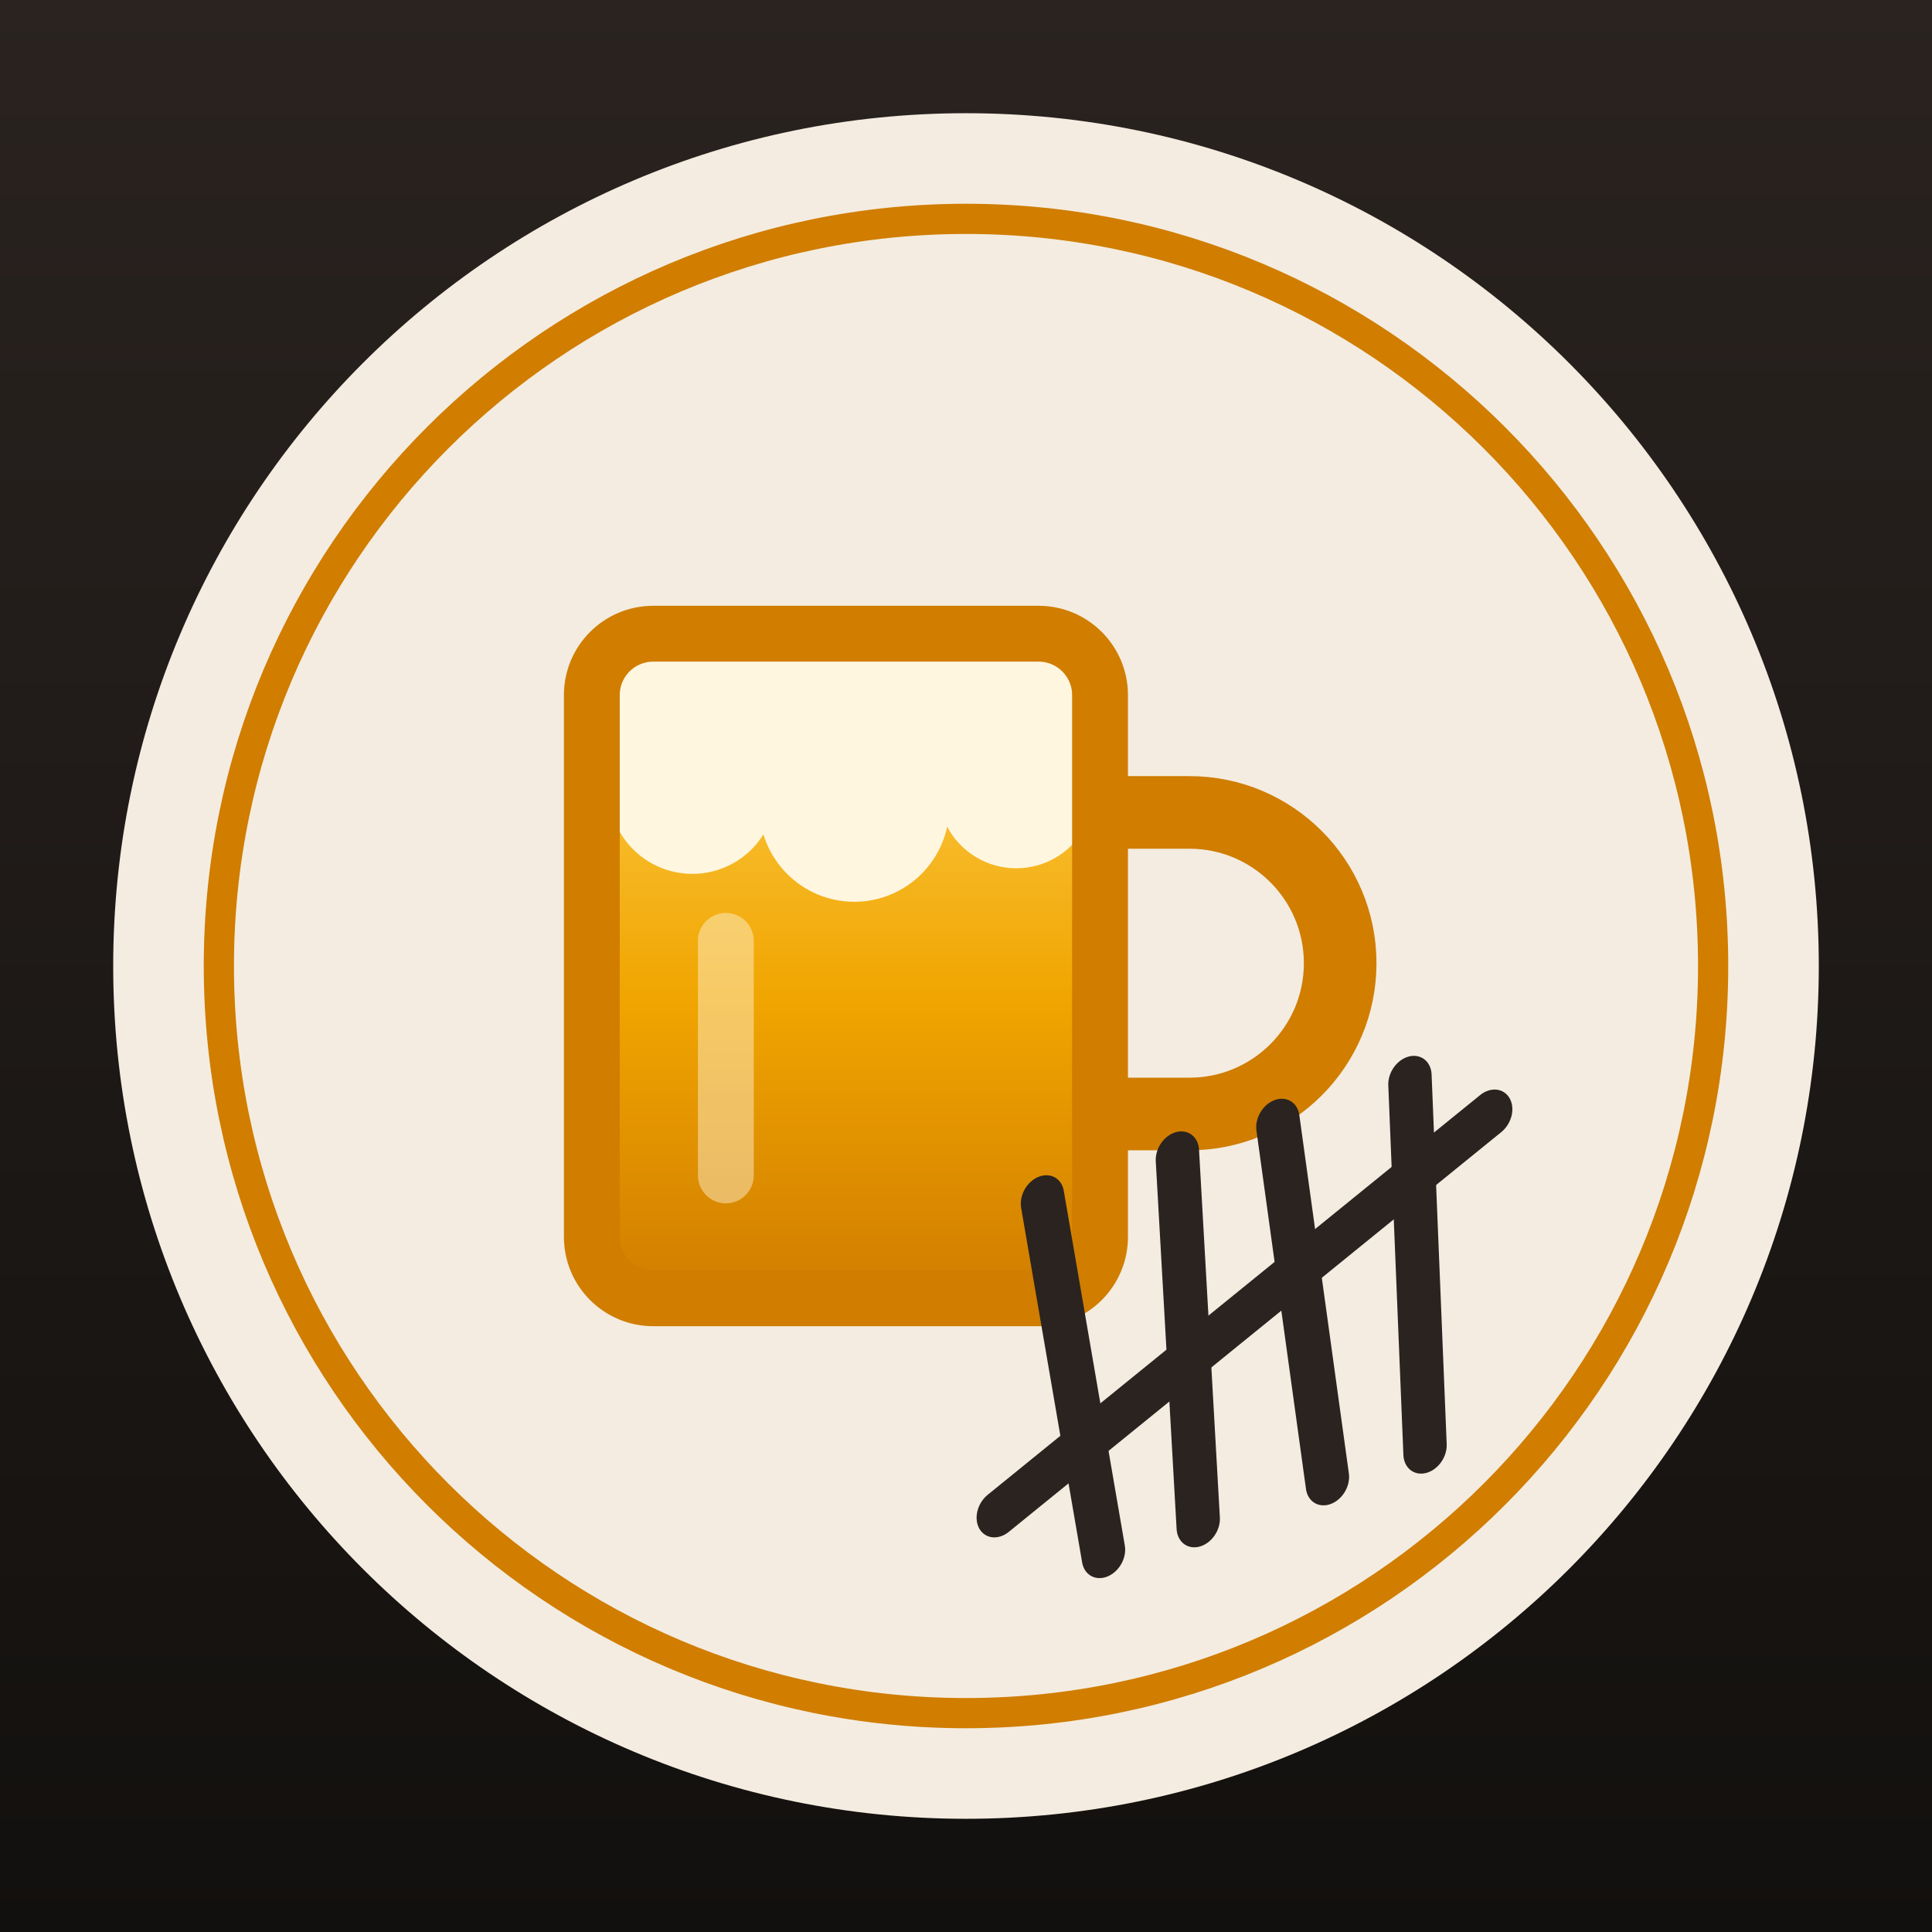
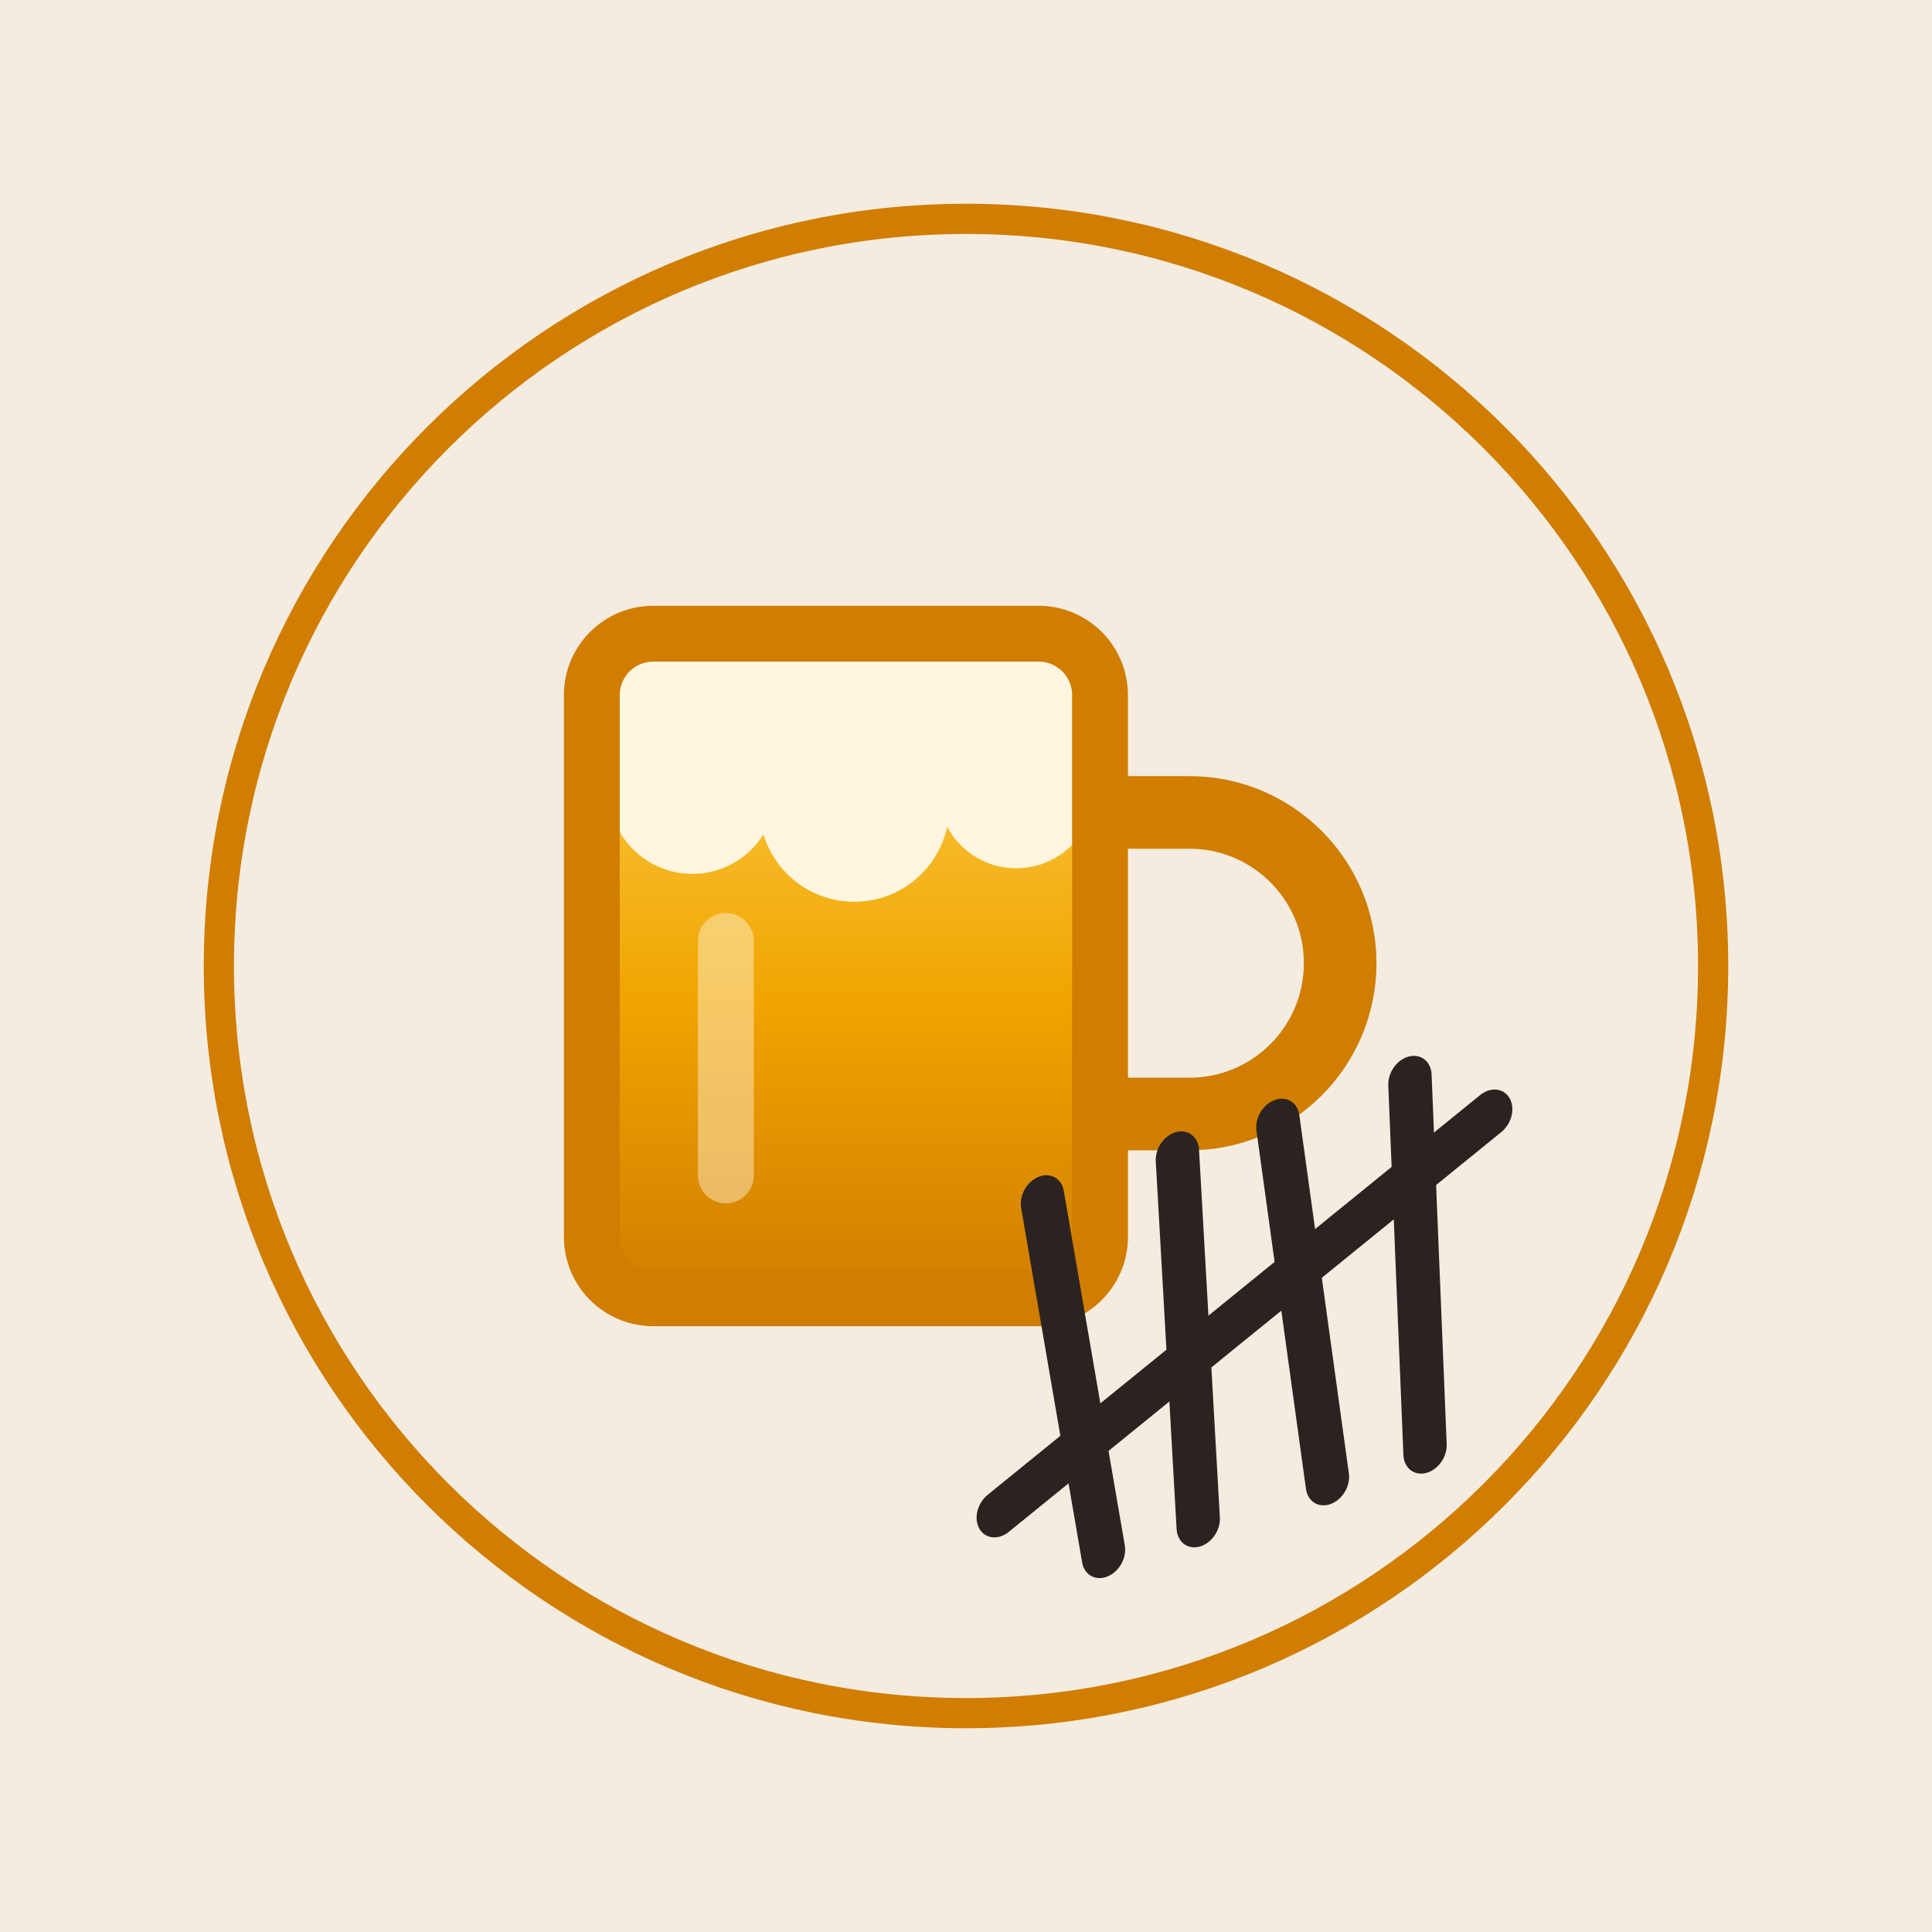
<svg xmlns="http://www.w3.org/2000/svg" viewBox="0 0 512 512" width="512" height="512">
  <defs>
-     <linearGradient id="bg" x1="0" y1="0" x2="0" y2="1">
-       <stop offset="0%" stop-color="#2a2320" />
-       <stop offset="100%" stop-color="#12100e" />
-     </linearGradient>
    <linearGradient id="beer" x1="0" y1="0" x2="0" y2="1">
      <stop offset="0%" stop-color="#ffd257" />
      <stop offset="55%" stop-color="#f0a500" />
      <stop offset="100%" stop-color="#d07d00" />
    </linearGradient>
    <clipPath id="glass">
      <rect x="132" y="150" width="182" height="238" rx="22" />
    </clipPath>
  </defs>
-   <rect id="backdrop" width="512" height="512" fill="url(#bg)" />
+   <rect id="backdrop" width="512" height="512" fill="#f4ece0" />
  <circle id="mat" cx="256" cy="256" r="226" fill="#f4ece0" />
  <circle id="ring" cx="256" cy="256" r="198" fill="none" stroke="#d07d00" stroke-width="8" />
  <g transform="translate(256 256) scale(0.74) translate(-266 -269)">
    <path d="M312 214h34a54 54 0 0 1 0 108h-34" fill="none" stroke="#d07d00" stroke-width="26" stroke-linejoin="round" />
    <rect x="132" y="150" width="182" height="238" rx="22" fill="url(#beer)" />
    <g clip-path="url(#glass)">
      <rect x="132" y="150" width="182" height="66" fill="#fff6e0" />
      <circle cx="168" cy="206" r="30" fill="#fff6e0" />
      <circle cx="226" cy="212" r="34" fill="#fff6e0" />
      <circle cx="284" cy="206" r="28" fill="#fff6e0" />
    </g>
    <rect x="132" y="150" width="182" height="238" rx="22" fill="none" stroke="#d07d00" stroke-width="20" />
    <rect x="170" y="250" width="20" height="104" rx="10" fill="#fff6e0" opacity="0.45" />
  </g>
  <g transform="translate(330 350) rotate(-18) skewX(-12) scale(0.8)">
    <line x1="-64.0" y1="-59.0" x2="-56.0" y2="59.0" stroke="#2a2320" stroke-width="15" stroke-linecap="round" />
    <line x1="-17.0" y1="-59.0" x2="-23.0" y2="59.0" stroke="#2a2320" stroke-width="15" stroke-linecap="round" />
    <line x1="18.0" y1="-59.0" x2="22.0" y2="59.0" stroke="#2a2320" stroke-width="15" stroke-linecap="round" />
    <line x1="64.0" y1="-59.0" x2="56.0" y2="59.0" stroke="#2a2320" stroke-width="15" stroke-linecap="round" />
    <line x1="-90.0" y1="35.4" x2="90.0" y2="-40.12" stroke="#2a2320" stroke-width="15" stroke-linecap="round" />
  </g>
</svg>
